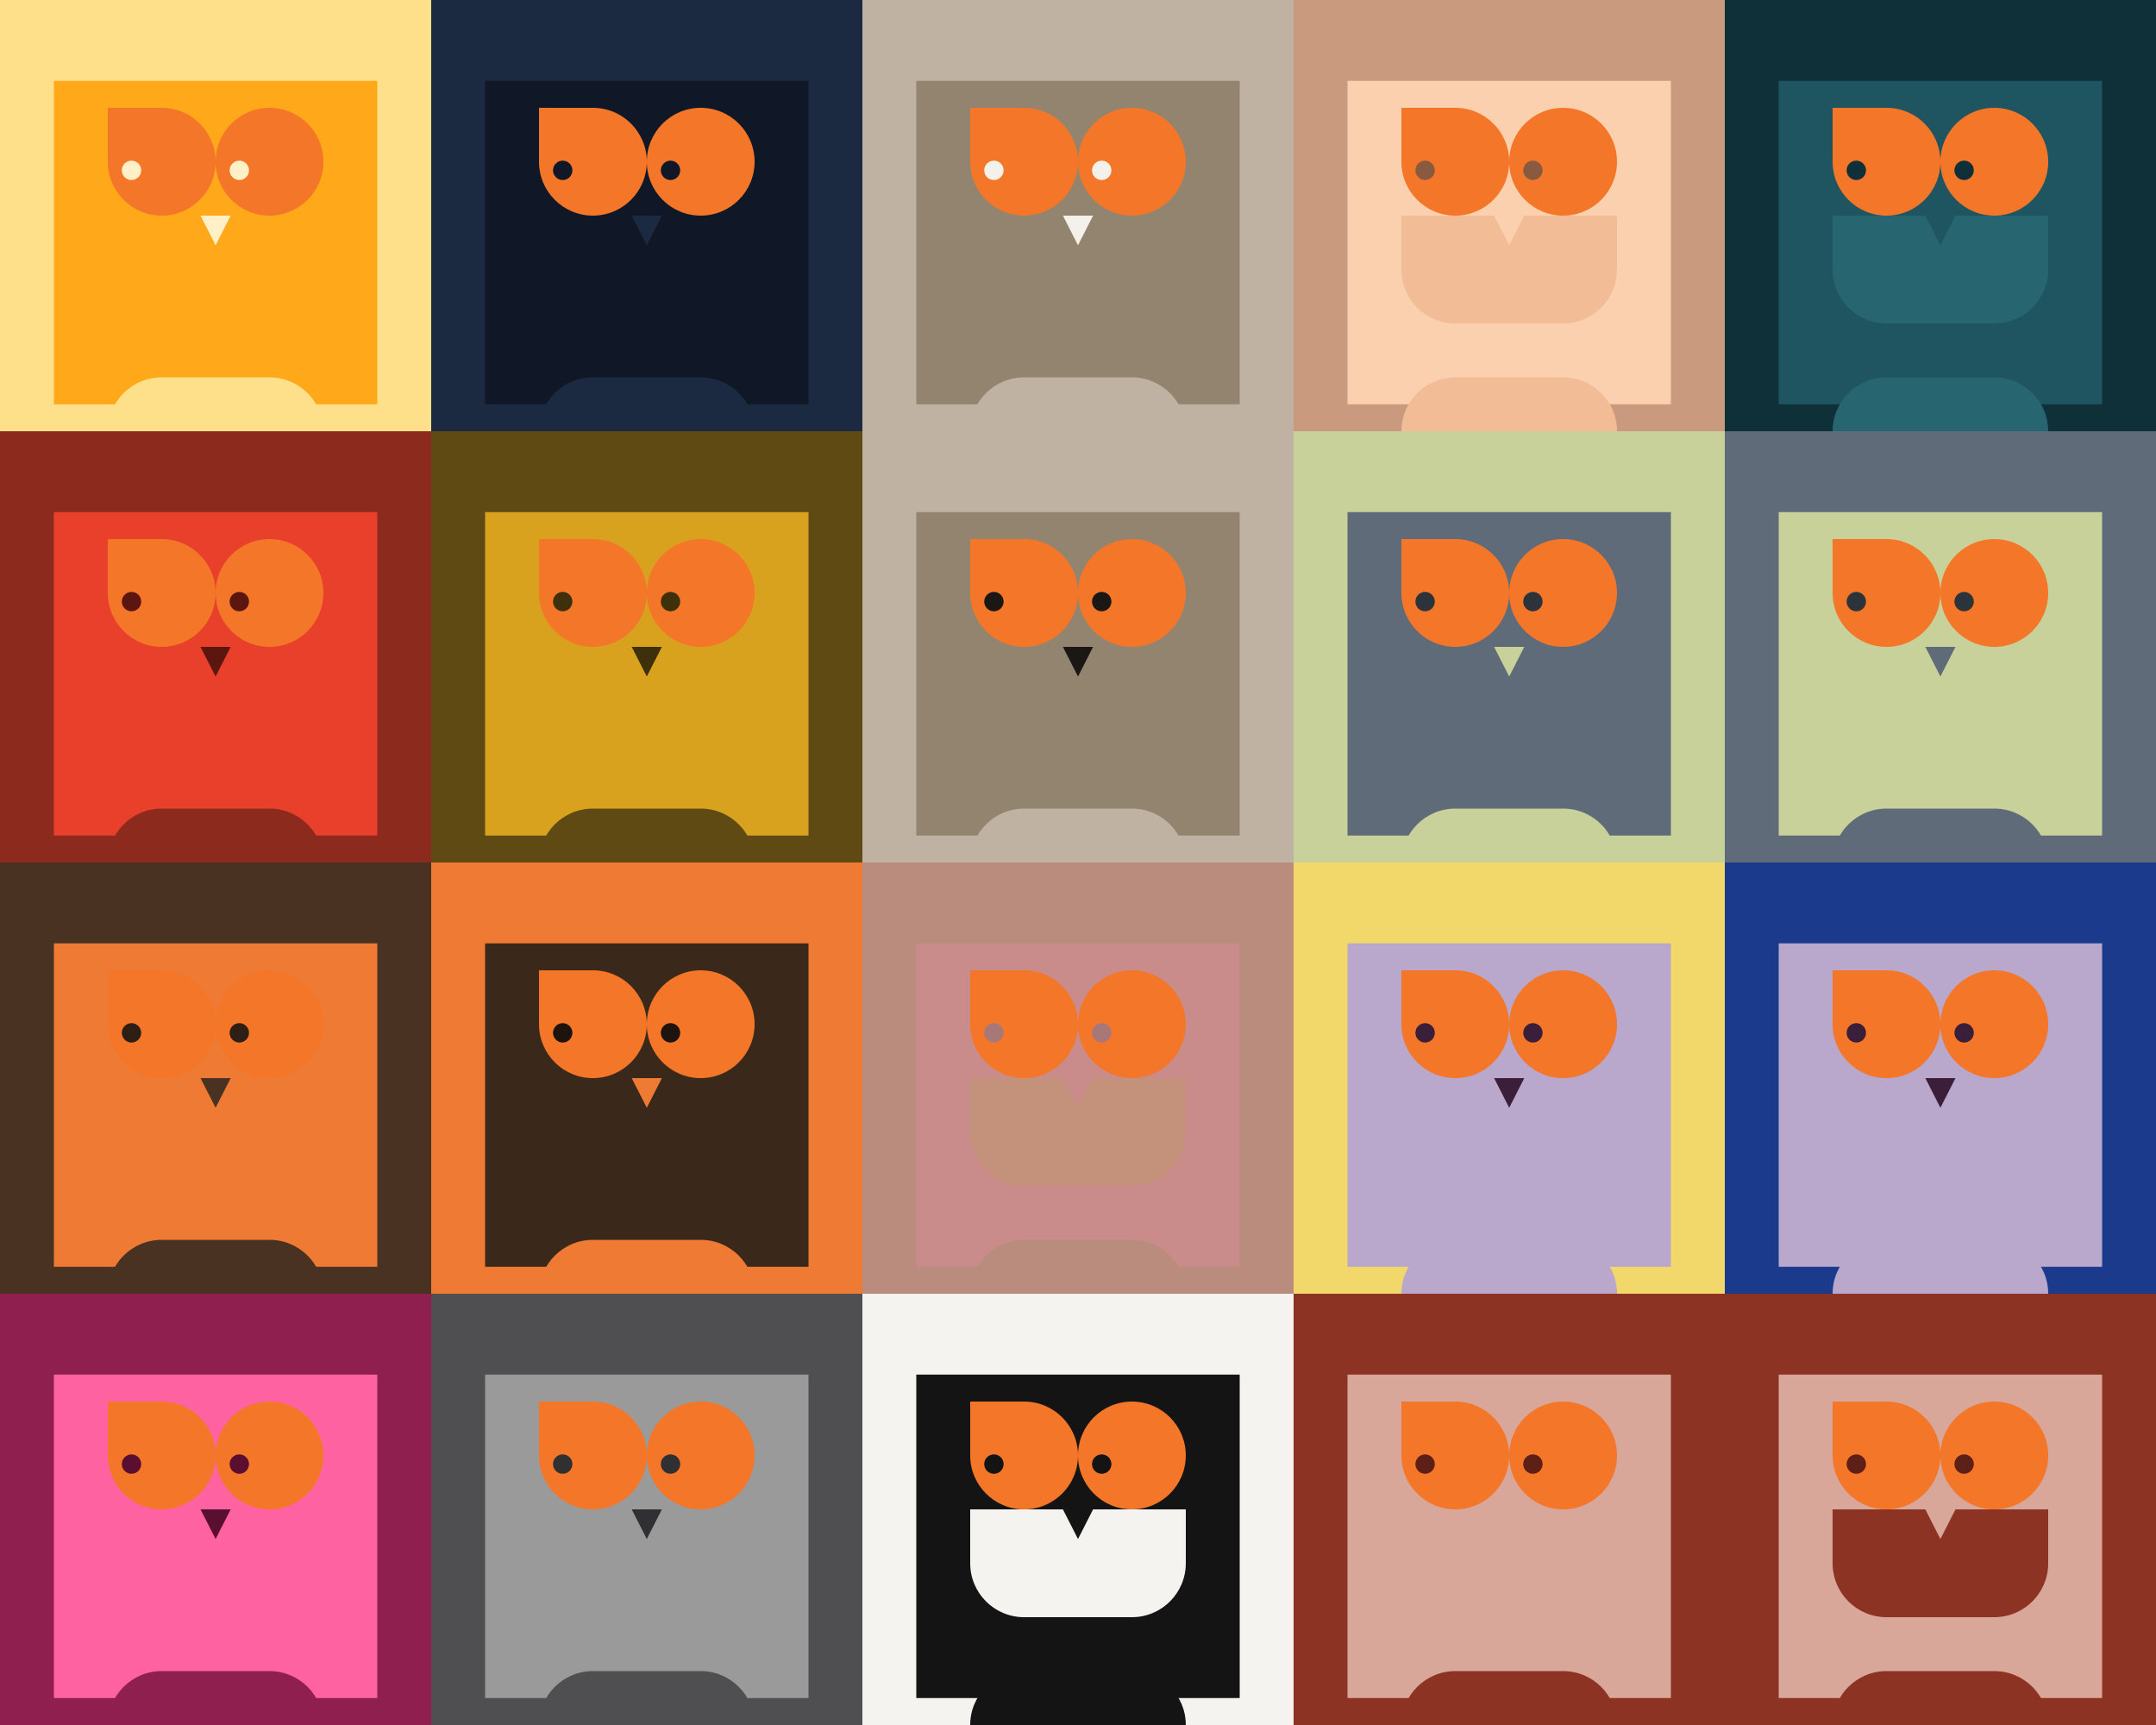
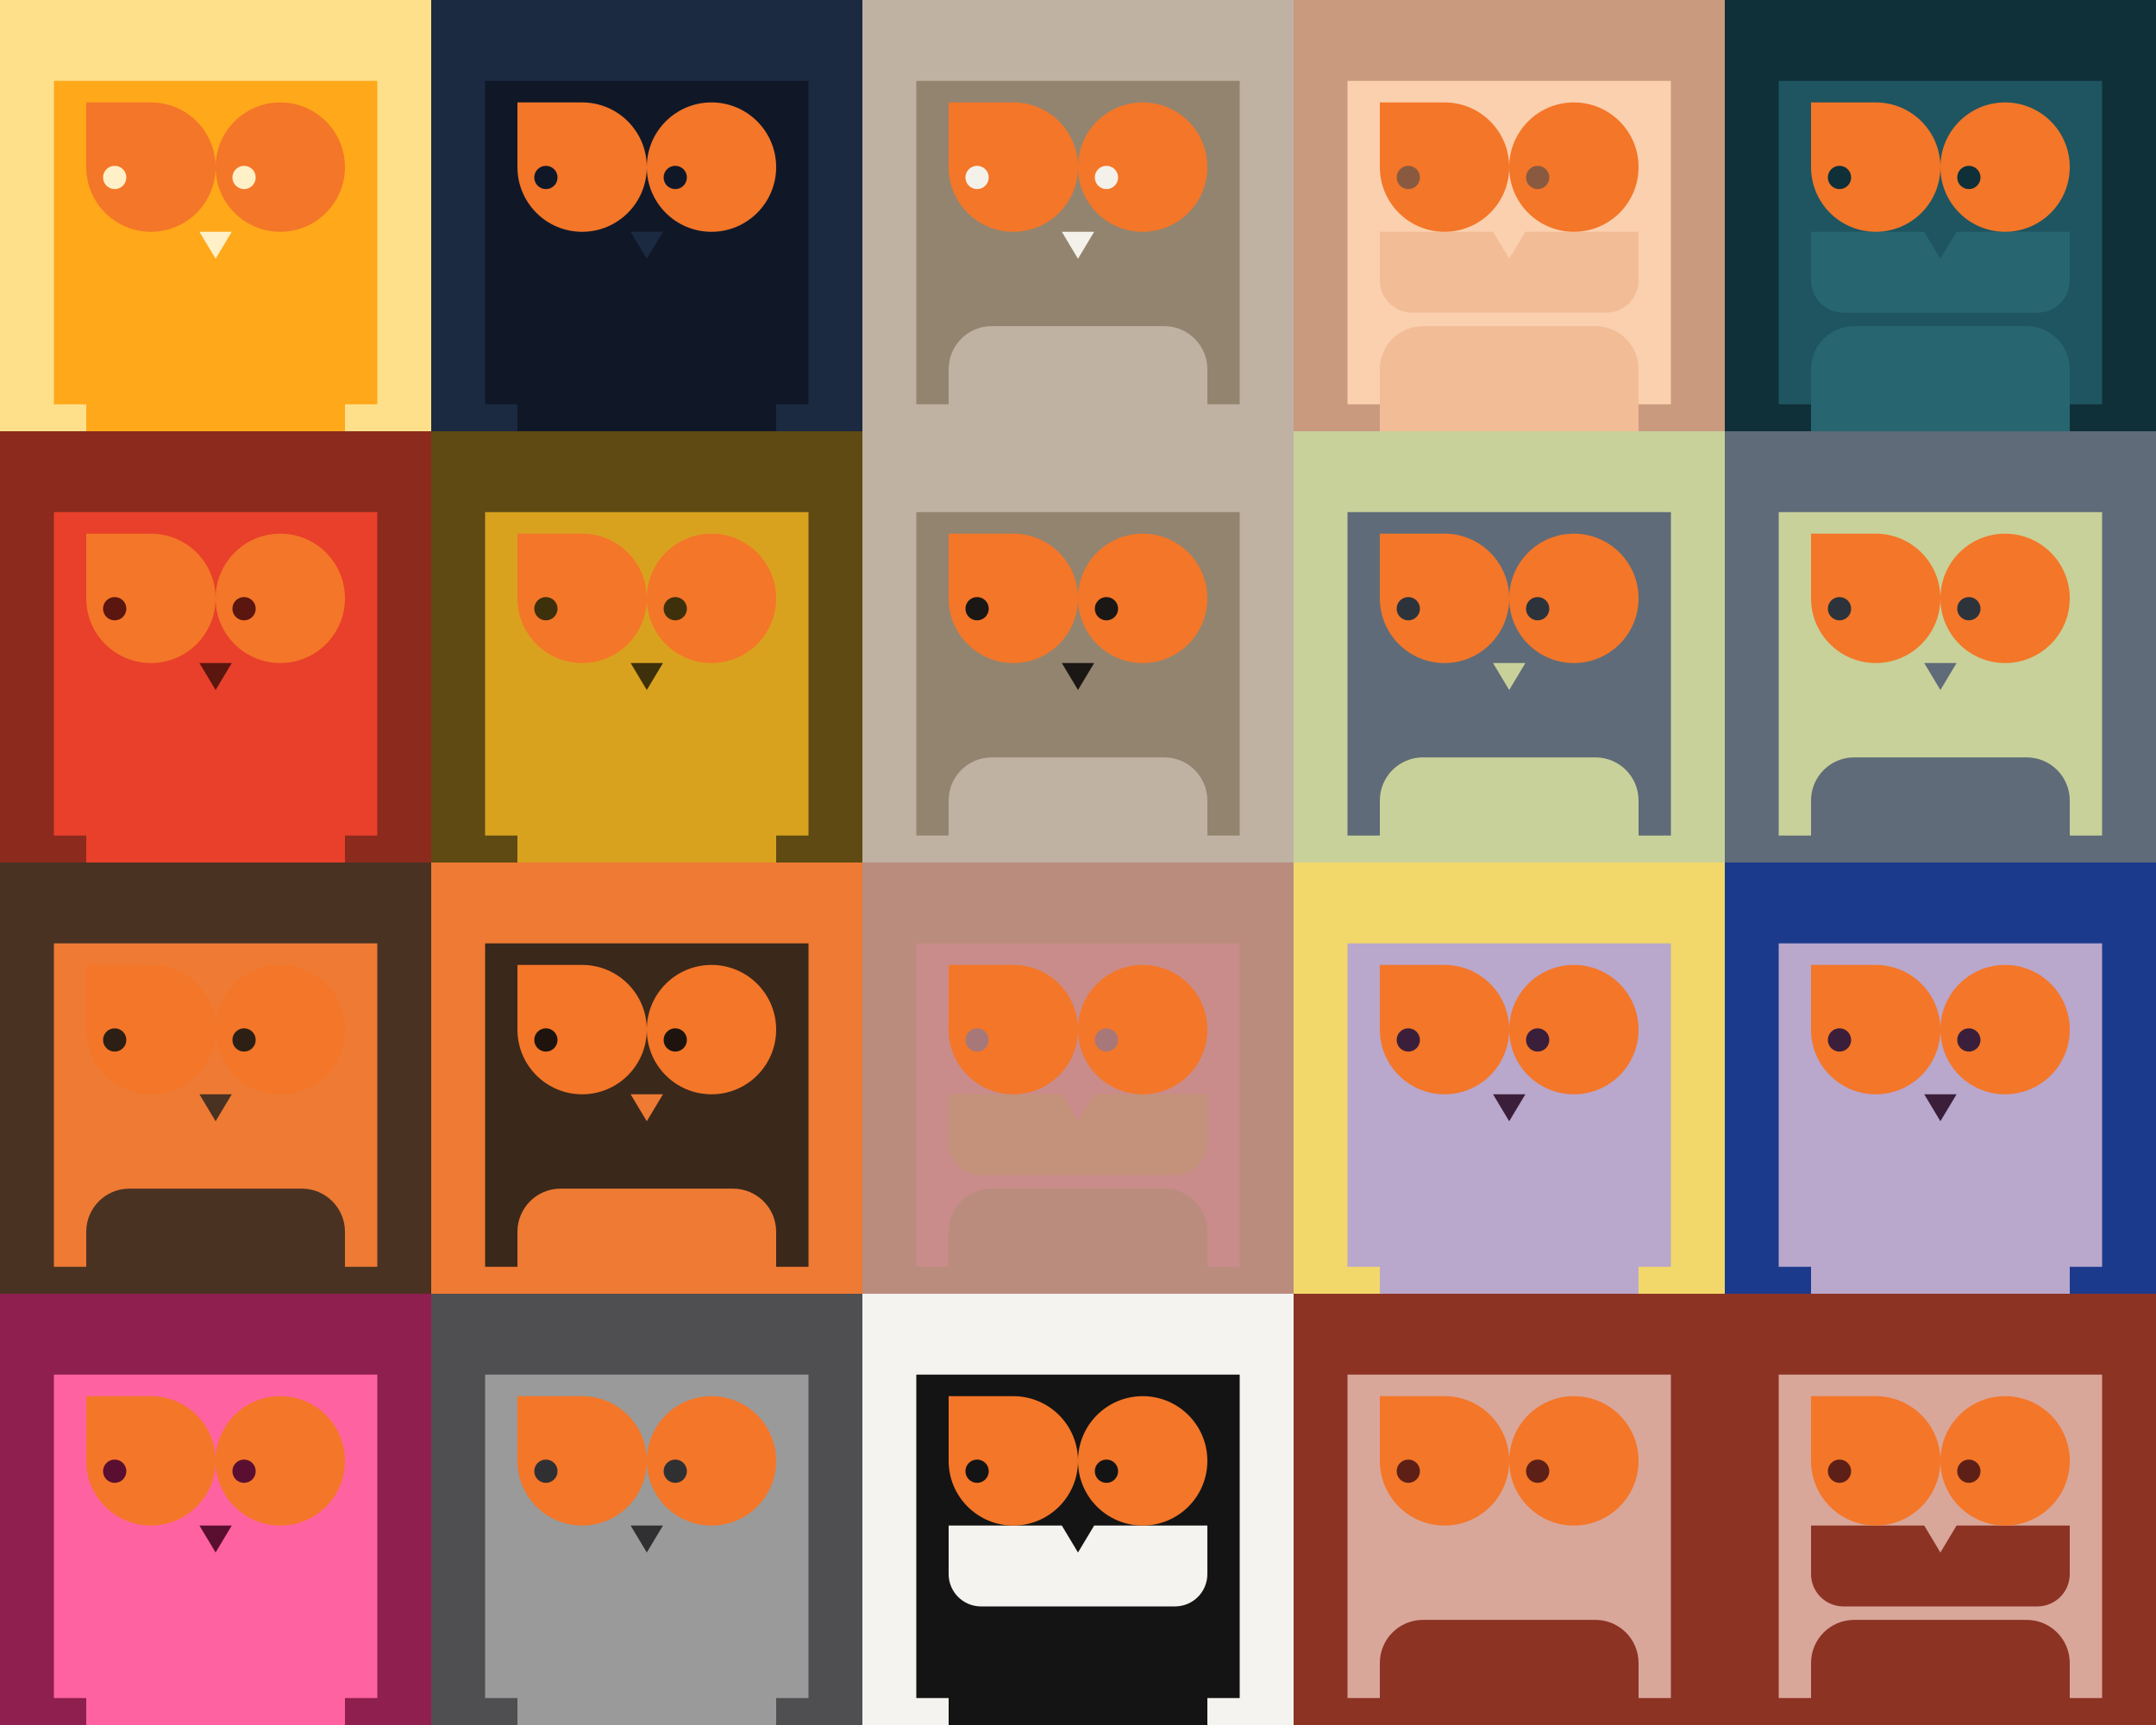
<svg xmlns="http://www.w3.org/2000/svg" width="4000" height="3200" viewBox="0 0 40 32" shape-rendering="geometricPrecision">
  <svg id="night-watch-01-amber" x="0" y="0" width="8" height="8" viewBox="0 0 8 8">
    <rect id="outer-field" fill="#FFE08A" width="8" height="8" />
    <rect id="inner-field" fill="#FFA81A" x="1" y="1.5" width="6" height="6" />
    <g id="owl">
-       <path id="bust" fill="#FFE08A" d="M2 8A1 1 0 0 1 3 7L5 7A1 1 0 0 1 6 8Z" />
-       <path id="face" fill="#FFA81A" d="M3 6A1 1 0 0 1 2 5L2 4L3.72 4L4 4.55L4.28 4L6 4L6 5A1 1 0 0 1 5 6Z" />
-       <path id="beak" fill="#FFF0C8" d="M3.72 4L4 4.55L4.28 4Z" />
-       <path id="eye-left" fill="#F47628" d="M3 2A1 1 0 1 1 2 3L2 2Z" />
-       <circle id="eye-right" fill="#F47628" cx="5" cy="3" r="1" />
-       <circle id="pupil-left" fill="#FFF0C8" cx="2.44" cy="3.16" r="0.18" />
-       <circle id="pupil-right" fill="#FFF0C8" cx="4.44" cy="3.16" r="0.18" />
+       <path id="bust" fill="#FFA81A" d="M1.6 8L1.6 6.85A0.8 0.8 0 0 1 2.4 6.05L5.6 6.05A0.8 0.8 0 0 1 6.4 6.85L6.4 8Z" />
+       <path id="face" fill="#FFA81A" d="M2.2 5.8A0.6 0.6 0 0 1 1.6 5.2L1.6 4.3L3.7 4.3L4 4.8L4.3 4.3L6.4 4.3L6.4 5.2A0.6 0.6 0 0 1 5.8 5.8Z" />
+       <path id="beak" fill="#FFF0C8" d="M3.7 4.3L4 4.8L4.3 4.3Z" />
+       <path id="eye-left" fill="#F47628" d="M2.8 1.9A1.2 1.2 0 1 1 1.6 3.1L1.6 1.9Z" />
+       <circle id="eye-right" fill="#F47628" cx="5.2" cy="3.1" r="1.2" />
+       <circle id="pupil-left" fill="#FFF0C8" cx="2.128" cy="3.292" r="0.216" />
+       <circle id="pupil-right" fill="#FFF0C8" cx="4.528" cy="3.292" r="0.216" />
    </g>
  </svg>
  <svg id="night-watch-02-midnight" x="8" y="0" width="8" height="8" viewBox="0 0 8 8">
    <rect id="outer-field" fill="#1B2A40" width="8" height="8" />
    <rect id="inner-field" fill="#101828" x="1" y="1.5" width="6" height="6" />
    <g id="owl">
-       <path id="bust" fill="#1B2A40" d="M2 8A1 1 0 0 1 3 7L5 7A1 1 0 0 1 6 8Z" />
-       <path id="face" fill="#101828" d="M3 6A1 1 0 0 1 2 5L2 4L3.72 4L4 4.55L4.28 4L6 4L6 5A1 1 0 0 1 5 6Z" />
-       <path id="beak" fill="#1B2A40" d="M3.72 4L4 4.55L4.28 4Z" />
-       <path id="eye-left" fill="#F47628" d="M3 2A1 1 0 1 1 2 3L2 2Z" />
-       <circle id="eye-right" fill="#F47628" cx="5" cy="3" r="1" />
-       <circle id="pupil-left" fill="#101828" cx="2.44" cy="3.16" r="0.18" />
-       <circle id="pupil-right" fill="#101828" cx="4.44" cy="3.16" r="0.18" />
+       <path id="bust" fill="#101828" d="M1.6 8L1.6 6.85A0.8 0.8 0 0 1 2.4 6.05L5.6 6.05A0.8 0.8 0 0 1 6.4 6.85L6.4 8Z" />
+       <path id="face" fill="#101828" d="M2.2 5.8A0.6 0.6 0 0 1 1.6 5.2L1.6 4.3L3.7 4.3L4 4.8L4.3 4.3L6.4 4.3L6.4 5.2A0.6 0.6 0 0 1 5.8 5.8Z" />
+       <path id="beak" fill="#1B2A40" d="M3.7 4.3L4 4.8L4.3 4.3Z" />
+       <path id="eye-left" fill="#F47628" d="M2.8 1.9A1.2 1.2 0 1 1 1.6 3.1L1.6 1.9Z" />
+       <circle id="eye-right" fill="#F47628" cx="5.2" cy="3.1" r="1.2" />
+       <circle id="pupil-left" fill="#101828" cx="2.128" cy="3.292" r="0.216" />
+       <circle id="pupil-right" fill="#101828" cx="4.528" cy="3.292" r="0.216" />
    </g>
  </svg>
  <svg id="night-watch-03-bone" x="16" y="0" width="8" height="8" viewBox="0 0 8 8">
    <rect id="outer-field" fill="#BFB2A2" width="8" height="8" />
    <rect id="inner-field" fill="#93846F" x="1" y="1.5" width="6" height="6" />
    <g id="owl">
-       <path id="bust" fill="#BFB2A2" d="M2 8A1 1 0 0 1 3 7L5 7A1 1 0 0 1 6 8Z" />
-       <path id="face" fill="#93846F" d="M3 6A1 1 0 0 1 2 5L2 4L3.72 4L4 4.55L4.28 4L6 4L6 5A1 1 0 0 1 5 6Z" />
-       <path id="beak" fill="#F4F1EA" d="M3.72 4L4 4.55L4.28 4Z" />
-       <path id="eye-left" fill="#F47628" d="M3 2A1 1 0 1 1 2 3L2 2Z" />
-       <circle id="eye-right" fill="#F47628" cx="5" cy="3" r="1" />
-       <circle id="pupil-left" fill="#F4F1EA" cx="2.44" cy="3.16" r="0.18" />
-       <circle id="pupil-right" fill="#F4F1EA" cx="4.44" cy="3.16" r="0.18" />
+       <path id="bust" fill="#BFB2A2" d="M1.6 8L1.6 6.85A0.8 0.8 0 0 1 2.4 6.05L5.6 6.05A0.8 0.8 0 0 1 6.4 6.85L6.4 8Z" />
+       <path id="face" fill="#93846F" d="M2.2 5.8A0.6 0.6 0 0 1 1.6 5.2L1.6 4.3L3.7 4.3L4 4.8L4.3 4.3L6.4 4.3L6.4 5.2A0.6 0.6 0 0 1 5.8 5.8Z" />
+       <path id="beak" fill="#F4F1EA" d="M3.7 4.3L4 4.8L4.3 4.3Z" />
+       <path id="eye-left" fill="#F47628" d="M2.8 1.9A1.2 1.2 0 1 1 1.6 3.1L1.6 1.9Z" />
+       <circle id="eye-right" fill="#F47628" cx="5.2" cy="3.1" r="1.2" />
+       <circle id="pupil-left" fill="#F4F1EA" cx="2.128" cy="3.292" r="0.216" />
+       <circle id="pupil-right" fill="#F4F1EA" cx="4.528" cy="3.292" r="0.216" />
    </g>
  </svg>
  <svg id="night-watch-04-apricot" x="24" y="0" width="8" height="8" viewBox="0 0 8 8">
    <rect id="outer-field" fill="#C99A7E" width="8" height="8" />
    <rect id="inner-field" fill="#FAD0AE" x="1" y="1.5" width="6" height="6" />
    <g id="owl">
-       <path id="bust" fill="#F2BC97" d="M2 8A1 1 0 0 1 3 7L5 7A1 1 0 0 1 6 8Z" />
-       <path id="face" fill="#F2BC97" d="M3 6A1 1 0 0 1 2 5L2 4L3.72 4L4 4.55L4.28 4L6 4L6 5A1 1 0 0 1 5 6Z" />
-       <path id="eye-left" fill="#F47628" d="M3 2A1 1 0 1 1 2 3L2 2Z" />
-       <circle id="eye-right" fill="#F47628" cx="5" cy="3" r="1" />
-       <circle id="pupil-left" fill="#8A5A40" cx="2.44" cy="3.16" r="0.18" />
-       <circle id="pupil-right" fill="#8A5A40" cx="4.44" cy="3.16" r="0.18" />
+       <path id="bust" fill="#F2BC97" d="M1.6 8L1.6 6.85A0.8 0.8 0 0 1 2.4 6.05L5.6 6.05A0.8 0.8 0 0 1 6.4 6.85L6.4 8Z" />
+       <path id="face" fill="#F2BC97" d="M2.2 5.8A0.6 0.6 0 0 1 1.6 5.2L1.6 4.3L3.7 4.3L4 4.8L4.3 4.3L6.4 4.3L6.4 5.2A0.6 0.6 0 0 1 5.8 5.8Z" />
+       <path id="eye-left" fill="#F47628" d="M2.8 1.9A1.2 1.2 0 1 1 1.6 3.1L1.6 1.9Z" />
+       <circle id="eye-right" fill="#F47628" cx="5.2" cy="3.1" r="1.2" />
+       <circle id="pupil-left" fill="#8A5A40" cx="2.128" cy="3.292" r="0.216" />
+       <circle id="pupil-right" fill="#8A5A40" cx="4.528" cy="3.292" r="0.216" />
    </g>
  </svg>
  <svg id="night-watch-05-petrol" x="32" y="0" width="8" height="8" viewBox="0 0 8 8">
    <rect id="outer-field" fill="#0F3038" width="8" height="8" />
    <rect id="inner-field" fill="#1E5560" x="1" y="1.5" width="6" height="6" />
    <g id="owl">
-       <path id="bust" fill="#276570" d="M2 8A1 1 0 0 1 3 7L5 7A1 1 0 0 1 6 8Z" />
-       <path id="face" fill="#276570" d="M3 6A1 1 0 0 1 2 5L2 4L3.72 4L4 4.55L4.28 4L6 4L6 5A1 1 0 0 1 5 6Z" />
-       <path id="eye-left" fill="#F47628" d="M3 2A1 1 0 1 1 2 3L2 2Z" />
-       <circle id="eye-right" fill="#F47628" cx="5" cy="3" r="1" />
-       <circle id="pupil-left" fill="#0F3038" cx="2.44" cy="3.16" r="0.18" />
-       <circle id="pupil-right" fill="#0F3038" cx="4.44" cy="3.16" r="0.18" />
+       <path id="bust" fill="#276570" d="M1.6 8L1.6 6.85A0.8 0.8 0 0 1 2.4 6.05L5.6 6.05A0.8 0.8 0 0 1 6.4 6.85L6.4 8Z" />
+       <path id="face" fill="#276570" d="M2.2 5.8A0.6 0.6 0 0 1 1.6 5.2L1.6 4.3L3.7 4.3L4 4.8L4.3 4.3L6.4 4.3L6.4 5.2A0.6 0.6 0 0 1 5.8 5.8Z" />
+       <path id="eye-left" fill="#F47628" d="M2.8 1.9A1.2 1.2 0 1 1 1.6 3.1L1.6 1.9Z" />
+       <circle id="eye-right" fill="#F47628" cx="5.2" cy="3.1" r="1.2" />
+       <circle id="pupil-left" fill="#0F3038" cx="2.128" cy="3.292" r="0.216" />
+       <circle id="pupil-right" fill="#0F3038" cx="4.528" cy="3.292" r="0.216" />
    </g>
  </svg>
  <svg id="night-watch-06-vermilion" x="0" y="8" width="8" height="8" viewBox="0 0 8 8">
    <rect id="outer-field" fill="#8C2A1E" width="8" height="8" />
    <rect id="inner-field" fill="#E8402A" x="1" y="1.5" width="6" height="6" />
    <g id="owl">
-       <path id="bust" fill="#8C2A1E" d="M2 8A1 1 0 0 1 3 7L5 7A1 1 0 0 1 6 8Z" />
-       <path id="face" fill="#E8402A" d="M3 6A1 1 0 0 1 2 5L2 4L3.72 4L4 4.55L4.28 4L6 4L6 5A1 1 0 0 1 5 6Z" />
-       <path id="beak" fill="#5A160F" d="M3.72 4L4 4.55L4.28 4Z" />
-       <path id="eye-left" fill="#F47628" d="M3 2A1 1 0 1 1 2 3L2 2Z" />
-       <circle id="eye-right" fill="#F47628" cx="5" cy="3" r="1" />
-       <circle id="pupil-left" fill="#5A160F" cx="2.44" cy="3.16" r="0.18" />
-       <circle id="pupil-right" fill="#5A160F" cx="4.44" cy="3.16" r="0.18" />
+       <path id="bust" fill="#E8402A" d="M1.6 8L1.6 6.85A0.8 0.8 0 0 1 2.4 6.05L5.6 6.05A0.8 0.8 0 0 1 6.4 6.85L6.4 8Z" />
+       <path id="face" fill="#E8402A" d="M2.2 5.8A0.6 0.6 0 0 1 1.6 5.2L1.6 4.3L3.7 4.3L4 4.8L4.3 4.3L6.4 4.3L6.4 5.2A0.6 0.6 0 0 1 5.8 5.8Z" />
+       <path id="beak" fill="#5A160F" d="M3.7 4.3L4 4.8L4.3 4.3Z" />
+       <path id="eye-left" fill="#F47628" d="M2.8 1.9A1.2 1.2 0 1 1 1.6 3.1L1.6 1.9Z" />
+       <circle id="eye-right" fill="#F47628" cx="5.2" cy="3.1" r="1.2" />
+       <circle id="pupil-left" fill="#5A160F" cx="2.128" cy="3.292" r="0.216" />
+       <circle id="pupil-right" fill="#5A160F" cx="4.528" cy="3.292" r="0.216" />
    </g>
  </svg>
  <svg id="night-watch-07-ochre" x="8" y="8" width="8" height="8" viewBox="0 0 8 8">
    <rect id="outer-field" fill="#5E4A12" width="8" height="8" />
    <rect id="inner-field" fill="#D9A21E" x="1" y="1.5" width="6" height="6" />
    <g id="owl">
-       <path id="bust" fill="#5E4A12" d="M2 8A1 1 0 0 1 3 7L5 7A1 1 0 0 1 6 8Z" />
-       <path id="face" fill="#D9A21E" d="M3 6A1 1 0 0 1 2 5L2 4L3.72 4L4 4.55L4.28 4L6 4L6 5A1 1 0 0 1 5 6Z" />
-       <path id="beak" fill="#3E300A" d="M3.72 4L4 4.55L4.28 4Z" />
-       <path id="eye-left" fill="#F47628" d="M3 2A1 1 0 1 1 2 3L2 2Z" />
-       <circle id="eye-right" fill="#F47628" cx="5" cy="3" r="1" />
-       <circle id="pupil-left" fill="#3E300A" cx="2.44" cy="3.16" r="0.18" />
-       <circle id="pupil-right" fill="#3E300A" cx="4.44" cy="3.16" r="0.18" />
+       <path id="bust" fill="#D9A21E" d="M1.6 8L1.6 6.85A0.8 0.8 0 0 1 2.4 6.05L5.6 6.05A0.8 0.8 0 0 1 6.4 6.85L6.4 8Z" />
+       <path id="face" fill="#D9A21E" d="M2.2 5.8A0.6 0.6 0 0 1 1.6 5.2L1.6 4.3L3.7 4.3L4 4.8L4.3 4.3L6.4 4.3L6.4 5.2A0.6 0.6 0 0 1 5.8 5.8Z" />
+       <path id="beak" fill="#3E300A" d="M3.7 4.3L4 4.8L4.3 4.3Z" />
+       <path id="eye-left" fill="#F47628" d="M2.8 1.9A1.2 1.2 0 1 1 1.6 3.1L1.6 1.9Z" />
+       <circle id="eye-right" fill="#F47628" cx="5.2" cy="3.1" r="1.2" />
+       <circle id="pupil-left" fill="#3E300A" cx="2.128" cy="3.292" r="0.216" />
+       <circle id="pupil-right" fill="#3E300A" cx="4.528" cy="3.292" r="0.216" />
    </g>
  </svg>
  <svg id="night-watch-08-soot" x="16" y="8" width="8" height="8" viewBox="0 0 8 8">
    <rect id="outer-field" fill="#BFB2A2" width="8" height="8" />
    <rect id="inner-field" fill="#93846F" x="1" y="1.5" width="6" height="6" />
    <g id="owl">
-       <path id="bust" fill="#BFB2A2" d="M2 8A1 1 0 0 1 3 7L5 7A1 1 0 0 1 6 8Z" />
-       <path id="face" fill="#93846F" d="M3 6A1 1 0 0 1 2 5L2 4L3.72 4L4 4.55L4.28 4L6 4L6 5A1 1 0 0 1 5 6Z" />
-       <path id="beak" fill="#1A1714" d="M3.72 4L4 4.55L4.28 4Z" />
-       <path id="eye-left" fill="#F47628" d="M3 2A1 1 0 1 1 2 3L2 2Z" />
-       <circle id="eye-right" fill="#F47628" cx="5" cy="3" r="1" />
-       <circle id="pupil-left" fill="#1A1714" cx="2.44" cy="3.16" r="0.18" />
-       <circle id="pupil-right" fill="#1A1714" cx="4.44" cy="3.16" r="0.18" />
+       <path id="bust" fill="#BFB2A2" d="M1.6 8L1.6 6.85A0.8 0.8 0 0 1 2.4 6.05L5.6 6.05A0.8 0.8 0 0 1 6.4 6.85L6.4 8Z" />
+       <path id="face" fill="#93846F" d="M2.2 5.8A0.6 0.6 0 0 1 1.6 5.2L1.6 4.3L3.7 4.3L4 4.8L4.3 4.3L6.4 4.3L6.4 5.2A0.6 0.6 0 0 1 5.8 5.8Z" />
+       <path id="beak" fill="#1A1714" d="M3.7 4.3L4 4.8L4.3 4.3Z" />
+       <path id="eye-left" fill="#F47628" d="M2.8 1.9A1.2 1.2 0 1 1 1.6 3.1L1.6 1.9Z" />
+       <circle id="eye-right" fill="#F47628" cx="5.2" cy="3.1" r="1.2" />
+       <circle id="pupil-left" fill="#1A1714" cx="2.128" cy="3.292" r="0.216" />
+       <circle id="pupil-right" fill="#1A1714" cx="4.528" cy="3.292" r="0.216" />
    </g>
  </svg>
  <svg id="night-watch-09-slate" x="24" y="8" width="8" height="8" viewBox="0 0 8 8">
    <rect id="outer-field" fill="#C8D19A" width="8" height="8" />
    <rect id="inner-field" fill="#5F6B78" x="1" y="1.5" width="6" height="6" />
    <g id="owl">
-       <path id="bust" fill="#C8D19A" d="M2 8A1 1 0 0 1 3 7L5 7A1 1 0 0 1 6 8Z" />
-       <path id="face" fill="#5F6B78" d="M3 6A1 1 0 0 1 2 5L2 4L3.72 4L4 4.55L4.28 4L6 4L6 5A1 1 0 0 1 5 6Z" />
-       <path id="beak" fill="#C8D19A" d="M3.72 4L4 4.55L4.28 4Z" />
-       <path id="eye-left" fill="#F47628" d="M3 2A1 1 0 1 1 2 3L2 2Z" />
-       <circle id="eye-right" fill="#F47628" cx="5" cy="3" r="1" />
-       <circle id="pupil-left" fill="#2C333B" cx="2.44" cy="3.16" r="0.18" />
-       <circle id="pupil-right" fill="#2C333B" cx="4.44" cy="3.16" r="0.18" />
+       <path id="bust" fill="#C8D19A" d="M1.6 8L1.6 6.85A0.8 0.8 0 0 1 2.4 6.05L5.6 6.05A0.8 0.8 0 0 1 6.4 6.85L6.4 8Z" />
+       <path id="face" fill="#5F6B78" d="M2.2 5.8A0.6 0.6 0 0 1 1.6 5.2L1.6 4.3L3.7 4.3L4 4.8L4.3 4.3L6.4 4.3L6.4 5.2A0.6 0.6 0 0 1 5.8 5.8Z" />
+       <path id="beak" fill="#C8D19A" d="M3.7 4.3L4 4.8L4.3 4.3Z" />
+       <path id="eye-left" fill="#F47628" d="M2.8 1.9A1.2 1.2 0 1 1 1.6 3.1L1.6 1.9Z" />
+       <circle id="eye-right" fill="#F47628" cx="5.2" cy="3.1" r="1.2" />
+       <circle id="pupil-left" fill="#2C333B" cx="2.128" cy="3.292" r="0.216" />
+       <circle id="pupil-right" fill="#2C333B" cx="4.528" cy="3.292" r="0.216" />
    </g>
  </svg>
  <svg id="night-watch-10-celery" x="32" y="8" width="8" height="8" viewBox="0 0 8 8">
    <rect id="outer-field" fill="#5F6B78" width="8" height="8" />
    <rect id="inner-field" fill="#C8D19A" x="1" y="1.5" width="6" height="6" />
    <g id="owl">
-       <path id="bust" fill="#5F6B78" d="M2 8A1 1 0 0 1 3 7L5 7A1 1 0 0 1 6 8Z" />
-       <path id="face" fill="#C8D19A" d="M3 6A1 1 0 0 1 2 5L2 4L3.72 4L4 4.55L4.28 4L6 4L6 5A1 1 0 0 1 5 6Z" />
-       <path id="beak" fill="#5F6B78" d="M3.72 4L4 4.55L4.28 4Z" />
-       <path id="eye-left" fill="#F47628" d="M3 2A1 1 0 1 1 2 3L2 2Z" />
-       <circle id="eye-right" fill="#F47628" cx="5" cy="3" r="1" />
-       <circle id="pupil-left" fill="#2C333B" cx="2.44" cy="3.16" r="0.18" />
-       <circle id="pupil-right" fill="#2C333B" cx="4.44" cy="3.16" r="0.18" />
+       <path id="bust" fill="#5F6B78" d="M1.6 8L1.6 6.85A0.8 0.8 0 0 1 2.4 6.05L5.6 6.05A0.8 0.8 0 0 1 6.4 6.85L6.4 8Z" />
+       <path id="face" fill="#C8D19A" d="M2.2 5.8A0.6 0.6 0 0 1 1.6 5.2L1.6 4.3L3.7 4.3L4 4.8L4.3 4.3L6.4 4.3L6.4 5.2A0.6 0.6 0 0 1 5.8 5.8Z" />
+       <path id="beak" fill="#5F6B78" d="M3.7 4.3L4 4.8L4.3 4.3Z" />
+       <path id="eye-left" fill="#F47628" d="M2.8 1.9A1.2 1.2 0 1 1 1.6 3.1L1.6 1.9Z" />
+       <circle id="eye-right" fill="#F47628" cx="5.2" cy="3.1" r="1.2" />
+       <circle id="pupil-left" fill="#2C333B" cx="2.128" cy="3.292" r="0.216" />
+       <circle id="pupil-right" fill="#2C333B" cx="4.528" cy="3.292" r="0.216" />
    </g>
  </svg>
  <svg id="night-watch-11-persimmon" x="0" y="16" width="8" height="8" viewBox="0 0 8 8">
    <rect id="outer-field" fill="#4A3222" width="8" height="8" />
    <rect id="inner-field" fill="#EE7A33" x="1" y="1.5" width="6" height="6" />
    <g id="owl">
-       <path id="bust" fill="#4A3222" d="M2 8A1 1 0 0 1 3 7L5 7A1 1 0 0 1 6 8Z" />
-       <path id="face" fill="#EE7A33" d="M3 6A1 1 0 0 1 2 5L2 4L3.72 4L4 4.55L4.28 4L6 4L6 5A1 1 0 0 1 5 6Z" />
-       <path id="beak" fill="#4A3222" d="M3.72 4L4 4.55L4.28 4Z" />
-       <path id="eye-left" fill="#F47628" d="M3 2A1 1 0 1 1 2 3L2 2Z" />
-       <circle id="eye-right" fill="#F47628" cx="5" cy="3" r="1" />
-       <circle id="pupil-left" fill="#2E1F14" cx="2.44" cy="3.16" r="0.18" />
-       <circle id="pupil-right" fill="#2E1F14" cx="4.44" cy="3.16" r="0.18" />
+       <path id="bust" fill="#4A3222" d="M1.6 8L1.6 6.85A0.8 0.8 0 0 1 2.4 6.05L5.6 6.05A0.8 0.8 0 0 1 6.4 6.85L6.4 8Z" />
+       <path id="face" fill="#EE7A33" d="M2.2 5.8A0.6 0.6 0 0 1 1.6 5.2L1.6 4.3L3.7 4.3L4 4.8L4.3 4.3L6.4 4.3L6.4 5.2A0.6 0.6 0 0 1 5.8 5.8Z" />
+       <path id="beak" fill="#4A3222" d="M3.7 4.3L4 4.8L4.3 4.3Z" />
+       <path id="eye-left" fill="#F47628" d="M2.8 1.9A1.2 1.2 0 1 1 1.6 3.1L1.6 1.9Z" />
+       <circle id="eye-right" fill="#F47628" cx="5.2" cy="3.1" r="1.2" />
+       <circle id="pupil-left" fill="#2E1F14" cx="2.128" cy="3.292" r="0.216" />
+       <circle id="pupil-right" fill="#2E1F14" cx="4.528" cy="3.292" r="0.216" />
    </g>
  </svg>
  <svg id="night-watch-12-tobacco" x="8" y="16" width="8" height="8" viewBox="0 0 8 8">
    <rect id="outer-field" fill="#EE7A33" width="8" height="8" />
    <rect id="inner-field" fill="#3A281B" x="1" y="1.5" width="6" height="6" />
    <g id="owl">
-       <path id="bust" fill="#EE7A33" d="M2 8A1 1 0 0 1 3 7L5 7A1 1 0 0 1 6 8Z" />
-       <path id="face" fill="#3A281B" d="M3 6A1 1 0 0 1 2 5L2 4L3.72 4L4 4.55L4.28 4L6 4L6 5A1 1 0 0 1 5 6Z" />
-       <path id="beak" fill="#EE7A33" d="M3.72 4L4 4.55L4.28 4Z" />
-       <path id="eye-left" fill="#F47628" d="M3 2A1 1 0 1 1 2 3L2 2Z" />
-       <circle id="eye-right" fill="#F47628" cx="5" cy="3" r="1" />
-       <circle id="pupil-left" fill="#1E140D" cx="2.44" cy="3.16" r="0.18" />
-       <circle id="pupil-right" fill="#1E140D" cx="4.44" cy="3.16" r="0.18" />
+       <path id="bust" fill="#EE7A33" d="M1.6 8L1.6 6.85A0.8 0.8 0 0 1 2.4 6.05L5.6 6.05A0.8 0.8 0 0 1 6.4 6.85L6.4 8Z" />
+       <path id="face" fill="#3A281B" d="M2.2 5.8A0.6 0.6 0 0 1 1.6 5.2L1.6 4.3L3.7 4.3L4 4.8L4.3 4.3L6.4 4.3L6.4 5.2A0.6 0.6 0 0 1 5.8 5.8Z" />
+       <path id="beak" fill="#EE7A33" d="M3.7 4.3L4 4.8L4.3 4.3Z" />
+       <path id="eye-left" fill="#F47628" d="M2.8 1.9A1.2 1.2 0 1 1 1.6 3.1L1.6 1.9Z" />
+       <circle id="eye-right" fill="#F47628" cx="5.2" cy="3.1" r="1.2" />
+       <circle id="pupil-left" fill="#1E140D" cx="2.128" cy="3.292" r="0.216" />
+       <circle id="pupil-right" fill="#1E140D" cx="4.528" cy="3.292" r="0.216" />
    </g>
  </svg>
  <svg id="night-watch-13-dusk" x="16" y="16" width="8" height="8" viewBox="0 0 8 8">
    <rect id="outer-field" fill="#B98C7E" width="8" height="8" />
    <rect id="inner-field" fill="#C98C8A" x="1" y="1.5" width="6" height="6" />
    <g id="owl">
-       <path id="bust" fill="#B98C7E" d="M2 8A1 1 0 0 1 3 7L5 7A1 1 0 0 1 6 8Z" />
-       <path id="face" fill="#C4917A" d="M3 6A1 1 0 0 1 2 5L2 4L3.72 4L4 4.55L4.28 4L6 4L6 5A1 1 0 0 1 5 6Z" />
-       <path id="eye-left" fill="#F47628" d="M3 2A1 1 0 1 1 2 3L2 2Z" />
-       <circle id="eye-right" fill="#F47628" cx="5" cy="3" r="1" />
-       <circle id="pupil-left" fill="#A87878" cx="2.44" cy="3.16" r="0.18" />
-       <circle id="pupil-right" fill="#A87878" cx="4.44" cy="3.16" r="0.18" />
+       <path id="bust" fill="#B98C7E" d="M1.6 8L1.6 6.85A0.8 0.8 0 0 1 2.4 6.05L5.6 6.05A0.8 0.8 0 0 1 6.4 6.85L6.4 8Z" />
+       <path id="face" fill="#C4917A" d="M2.2 5.8A0.6 0.6 0 0 1 1.6 5.2L1.6 4.3L3.7 4.3L4 4.8L4.3 4.3L6.4 4.3L6.4 5.2A0.6 0.6 0 0 1 5.8 5.8Z" />
+       <path id="eye-left" fill="#F47628" d="M2.8 1.9A1.2 1.2 0 1 1 1.6 3.1L1.6 1.9Z" />
+       <circle id="eye-right" fill="#F47628" cx="5.2" cy="3.1" r="1.2" />
+       <circle id="pupil-left" fill="#A87878" cx="2.128" cy="3.292" r="0.216" />
+       <circle id="pupil-right" fill="#A87878" cx="4.528" cy="3.292" r="0.216" />
    </g>
  </svg>
  <svg id="night-watch-14-butter" x="24" y="16" width="8" height="8" viewBox="0 0 8 8">
    <rect id="outer-field" fill="#F2D86A" width="8" height="8" />
    <rect id="inner-field" fill="#B9A7CC" x="1" y="1.5" width="6" height="6" />
    <g id="owl">
-       <path id="bust" fill="#B9A7CC" d="M2 8A1 1 0 0 1 3 7L5 7A1 1 0 0 1 6 8Z" />
-       <path id="face" fill="#B9A7CC" d="M3 6A1 1 0 0 1 2 5L2 4L3.72 4L4 4.55L4.28 4L6 4L6 5A1 1 0 0 1 5 6Z" />
-       <path id="beak" fill="#3B1F3A" d="M3.72 4L4 4.55L4.28 4Z" />
-       <path id="eye-left" fill="#F47628" d="M3 2A1 1 0 1 1 2 3L2 2Z" />
-       <circle id="eye-right" fill="#F47628" cx="5" cy="3" r="1" />
-       <circle id="pupil-left" fill="#3B1F3A" cx="2.44" cy="3.16" r="0.18" />
-       <circle id="pupil-right" fill="#3B1F3A" cx="4.44" cy="3.16" r="0.18" />
+       <path id="bust" fill="#B9A7CC" d="M1.6 8L1.6 6.85A0.8 0.8 0 0 1 2.4 6.05L5.6 6.05A0.8 0.8 0 0 1 6.4 6.85L6.4 8Z" />
+       <path id="face" fill="#B9A7CC" d="M2.2 5.8A0.6 0.6 0 0 1 1.6 5.2L1.6 4.3L3.7 4.3L4 4.8L4.3 4.3L6.4 4.3L6.4 5.2A0.6 0.6 0 0 1 5.8 5.8Z" />
+       <path id="beak" fill="#3B1F3A" d="M3.7 4.3L4 4.8L4.3 4.3Z" />
+       <path id="eye-left" fill="#F47628" d="M2.8 1.9A1.2 1.2 0 1 1 1.6 3.1L1.6 1.9Z" />
+       <circle id="eye-right" fill="#F47628" cx="5.2" cy="3.1" r="1.2" />
+       <circle id="pupil-left" fill="#3B1F3A" cx="2.128" cy="3.292" r="0.216" />
+       <circle id="pupil-right" fill="#3B1F3A" cx="4.528" cy="3.292" r="0.216" />
    </g>
  </svg>
  <svg id="night-watch-15-cobalt" x="32" y="16" width="8" height="8" viewBox="0 0 8 8">
    <rect id="outer-field" fill="#1C3A8C" width="8" height="8" />
    <rect id="inner-field" fill="#B9A7CC" x="1" y="1.5" width="6" height="6" />
    <g id="owl">
-       <path id="bust" fill="#B9A7CC" d="M2 8A1 1 0 0 1 3 7L5 7A1 1 0 0 1 6 8Z" />
-       <path id="face" fill="#B9A7CC" d="M3 6A1 1 0 0 1 2 5L2 4L3.72 4L4 4.55L4.28 4L6 4L6 5A1 1 0 0 1 5 6Z" />
-       <path id="beak" fill="#3B1F3A" d="M3.72 4L4 4.55L4.28 4Z" />
-       <path id="eye-left" fill="#F47628" d="M3 2A1 1 0 1 1 2 3L2 2Z" />
-       <circle id="eye-right" fill="#F47628" cx="5" cy="3" r="1" />
-       <circle id="pupil-left" fill="#3B1F3A" cx="2.44" cy="3.16" r="0.18" />
-       <circle id="pupil-right" fill="#3B1F3A" cx="4.44" cy="3.16" r="0.18" />
+       <path id="bust" fill="#B9A7CC" d="M1.6 8L1.6 6.85A0.8 0.8 0 0 1 2.4 6.05L5.6 6.05A0.8 0.8 0 0 1 6.4 6.85L6.4 8Z" />
+       <path id="face" fill="#B9A7CC" d="M2.2 5.8A0.6 0.6 0 0 1 1.6 5.2L1.6 4.3L3.7 4.3L4 4.8L4.3 4.3L6.4 4.3L6.4 5.2A0.6 0.6 0 0 1 5.8 5.8Z" />
+       <path id="beak" fill="#3B1F3A" d="M3.7 4.3L4 4.8L4.3 4.3Z" />
+       <path id="eye-left" fill="#F47628" d="M2.8 1.9A1.2 1.2 0 1 1 1.6 3.1L1.6 1.9Z" />
+       <circle id="eye-right" fill="#F47628" cx="5.2" cy="3.1" r="1.2" />
+       <circle id="pupil-left" fill="#3B1F3A" cx="2.128" cy="3.292" r="0.216" />
+       <circle id="pupil-right" fill="#3B1F3A" cx="4.528" cy="3.292" r="0.216" />
    </g>
  </svg>
  <svg id="night-watch-16-raspberry" x="0" y="24" width="8" height="8" viewBox="0 0 8 8">
    <rect id="outer-field" fill="#8E1F4E" width="8" height="8" />
    <rect id="inner-field" fill="#FF62A0" x="1" y="1.5" width="6" height="6" />
    <g id="owl">
-       <path id="bust" fill="#8E1F4E" d="M2 8A1 1 0 0 1 3 7L5 7A1 1 0 0 1 6 8Z" />
-       <path id="face" fill="#FF62A0" d="M3 6A1 1 0 0 1 2 5L2 4L3.72 4L4 4.55L4.28 4L6 4L6 5A1 1 0 0 1 5 6Z" />
-       <path id="beak" fill="#5A0F30" d="M3.72 4L4 4.55L4.28 4Z" />
-       <path id="eye-left" fill="#F47628" d="M3 2A1 1 0 1 1 2 3L2 2Z" />
-       <circle id="eye-right" fill="#F47628" cx="5" cy="3" r="1" />
-       <circle id="pupil-left" fill="#5A0F30" cx="2.44" cy="3.16" r="0.18" />
-       <circle id="pupil-right" fill="#5A0F30" cx="4.44" cy="3.16" r="0.18" />
+       <path id="bust" fill="#FF62A0" d="M1.6 8L1.6 6.85A0.8 0.8 0 0 1 2.4 6.05L5.6 6.05A0.8 0.8 0 0 1 6.4 6.85L6.4 8Z" />
+       <path id="face" fill="#FF62A0" d="M2.2 5.8A0.6 0.6 0 0 1 1.6 5.2L1.6 4.3L3.7 4.3L4 4.8L4.3 4.3L6.4 4.3L6.4 5.2A0.6 0.6 0 0 1 5.8 5.8Z" />
+       <path id="beak" fill="#5A0F30" d="M3.7 4.3L4 4.8L4.3 4.3Z" />
+       <path id="eye-left" fill="#F47628" d="M2.8 1.9A1.2 1.2 0 1 1 1.6 3.1L1.6 1.9Z" />
+       <circle id="eye-right" fill="#F47628" cx="5.2" cy="3.1" r="1.2" />
+       <circle id="pupil-left" fill="#5A0F30" cx="2.128" cy="3.292" r="0.216" />
+       <circle id="pupil-right" fill="#5A0F30" cx="4.528" cy="3.292" r="0.216" />
    </g>
  </svg>
  <svg id="night-watch-17-pewter" x="8" y="24" width="8" height="8" viewBox="0 0 8 8">
    <rect id="outer-field" fill="#4F4F52" width="8" height="8" />
    <rect id="inner-field" fill="#9A9A9A" x="1" y="1.5" width="6" height="6" />
    <g id="owl">
-       <path id="bust" fill="#4F4F52" d="M2 8A1 1 0 0 1 3 7L5 7A1 1 0 0 1 6 8Z" />
-       <path id="face" fill="#9A9A9A" d="M3 6A1 1 0 0 1 2 5L2 4L3.72 4L4 4.55L4.28 4L6 4L6 5A1 1 0 0 1 5 6Z" />
-       <path id="beak" fill="#303033" d="M3.72 4L4 4.55L4.28 4Z" />
-       <path id="eye-left" fill="#F47628" d="M3 2A1 1 0 1 1 2 3L2 2Z" />
-       <circle id="eye-right" fill="#F47628" cx="5" cy="3" r="1" />
-       <circle id="pupil-left" fill="#303033" cx="2.44" cy="3.16" r="0.18" />
-       <circle id="pupil-right" fill="#303033" cx="4.44" cy="3.16" r="0.18" />
+       <path id="bust" fill="#9A9A9A" d="M1.6 8L1.6 6.85A0.8 0.8 0 0 1 2.4 6.05L5.6 6.05A0.8 0.8 0 0 1 6.4 6.85L6.4 8Z" />
+       <path id="face" fill="#9A9A9A" d="M2.2 5.8A0.6 0.6 0 0 1 1.6 5.2L1.6 4.3L3.7 4.3L4 4.8L4.3 4.3L6.4 4.3L6.4 5.2A0.6 0.6 0 0 1 5.8 5.8Z" />
+       <path id="beak" fill="#303033" d="M3.7 4.3L4 4.8L4.3 4.3Z" />
+       <path id="eye-left" fill="#F47628" d="M2.8 1.9A1.2 1.2 0 1 1 1.6 3.1L1.6 1.9Z" />
+       <circle id="eye-right" fill="#F47628" cx="5.2" cy="3.1" r="1.2" />
+       <circle id="pupil-left" fill="#303033" cx="2.128" cy="3.292" r="0.216" />
+       <circle id="pupil-right" fill="#303033" cx="4.528" cy="3.292" r="0.216" />
    </g>
  </svg>
  <svg id="night-watch-18-signal" x="16" y="24" width="8" height="8" viewBox="0 0 8 8">
    <rect id="outer-field" fill="#F4F3EF" width="8" height="8" />
    <rect id="inner-field" fill="#141414" x="1" y="1.5" width="6" height="6" />
    <g id="owl">
-       <path id="bust" fill="#141414" d="M2 8A1 1 0 0 1 3 7L5 7A1 1 0 0 1 6 8Z" />
-       <path id="face" fill="#F4F3EF" d="M3 6A1 1 0 0 1 2 5L2 4L3.72 4L4 4.55L4.28 4L6 4L6 5A1 1 0 0 1 5 6Z" />
-       <path id="eye-left" fill="#F47628" d="M3 2A1 1 0 1 1 2 3L2 2Z" />
-       <circle id="eye-right" fill="#F47628" cx="5" cy="3" r="1" />
-       <circle id="pupil-left" fill="#141414" cx="2.44" cy="3.16" r="0.18" />
-       <circle id="pupil-right" fill="#141414" cx="4.44" cy="3.16" r="0.18" />
+       <path id="bust" fill="#141414" d="M1.6 8L1.6 6.85A0.8 0.8 0 0 1 2.4 6.05L5.6 6.05A0.8 0.8 0 0 1 6.4 6.85L6.4 8Z" />
+       <path id="face" fill="#F4F3EF" d="M2.2 5.8A0.6 0.6 0 0 1 1.6 5.2L1.6 4.3L3.7 4.3L4 4.8L4.3 4.3L6.4 4.3L6.4 5.2A0.6 0.6 0 0 1 5.8 5.8Z" />
+       <path id="eye-left" fill="#F47628" d="M2.8 1.9A1.2 1.2 0 1 1 1.6 3.1L1.6 1.9Z" />
+       <circle id="eye-right" fill="#F47628" cx="5.2" cy="3.1" r="1.2" />
+       <circle id="pupil-left" fill="#141414" cx="2.128" cy="3.292" r="0.216" />
+       <circle id="pupil-right" fill="#141414" cx="4.528" cy="3.292" r="0.216" />
    </g>
  </svg>
  <svg id="night-watch-19-rose" x="24" y="24" width="8" height="8" viewBox="0 0 8 8">
    <rect id="outer-field" fill="#8C3324" width="8" height="8" />
    <rect id="inner-field" fill="#D9A69A" x="1" y="1.5" width="6" height="6" />
    <g id="owl">
-       <path id="bust" fill="#8C3324" d="M2 8A1 1 0 0 1 3 7L5 7A1 1 0 0 1 6 8Z" />
-       <path id="face" fill="#D9A69A" d="M3 6A1 1 0 0 1 2 5L2 4L3.72 4L4 4.55L4.28 4L6 4L6 5A1 1 0 0 1 5 6Z" />
-       <path id="eye-left" fill="#F47628" d="M3 2A1 1 0 1 1 2 3L2 2Z" />
-       <circle id="eye-right" fill="#F47628" cx="5" cy="3" r="1" />
-       <circle id="pupil-left" fill="#5E2016" cx="2.44" cy="3.16" r="0.18" />
-       <circle id="pupil-right" fill="#5E2016" cx="4.44" cy="3.16" r="0.18" />
+       <path id="bust" fill="#8C3324" d="M1.6 8L1.6 6.85A0.8 0.8 0 0 1 2.4 6.05L5.6 6.05A0.8 0.8 0 0 1 6.4 6.85L6.4 8Z" />
+       <path id="face" fill="#D9A69A" d="M2.2 5.8A0.6 0.6 0 0 1 1.6 5.2L1.6 4.3L3.7 4.3L4 4.8L4.3 4.3L6.4 4.3L6.4 5.2A0.6 0.6 0 0 1 5.8 5.8Z" />
+       <path id="eye-left" fill="#F47628" d="M2.8 1.9A1.2 1.2 0 1 1 1.6 3.1L1.6 1.9Z" />
+       <circle id="eye-right" fill="#F47628" cx="5.2" cy="3.1" r="1.2" />
+       <circle id="pupil-left" fill="#5E2016" cx="2.128" cy="3.292" r="0.216" />
+       <circle id="pupil-right" fill="#5E2016" cx="4.528" cy="3.292" r="0.216" />
    </g>
  </svg>
  <svg id="night-watch-20-oxide" x="32" y="24" width="8" height="8" viewBox="0 0 8 8">
    <rect id="outer-field" fill="#8C3324" width="8" height="8" />
    <rect id="inner-field" fill="#D9A69A" x="1" y="1.5" width="6" height="6" />
    <g id="owl">
-       <path id="bust" fill="#8C3324" d="M2 8A1 1 0 0 1 3 7L5 7A1 1 0 0 1 6 8Z" />
-       <path id="face" fill="#8C3324" d="M3 6A1 1 0 0 1 2 5L2 4L3.72 4L4 4.55L4.28 4L6 4L6 5A1 1 0 0 1 5 6Z" />
-       <path id="eye-left" fill="#F47628" d="M3 2A1 1 0 1 1 2 3L2 2Z" />
-       <circle id="eye-right" fill="#F47628" cx="5" cy="3" r="1" />
-       <circle id="pupil-left" fill="#5E2016" cx="2.44" cy="3.16" r="0.18" />
-       <circle id="pupil-right" fill="#5E2016" cx="4.44" cy="3.16" r="0.18" />
+       <path id="bust" fill="#8C3324" d="M1.6 8L1.6 6.85A0.8 0.8 0 0 1 2.4 6.05L5.6 6.05A0.8 0.8 0 0 1 6.4 6.85L6.4 8Z" />
+       <path id="face" fill="#8C3324" d="M2.2 5.8A0.6 0.6 0 0 1 1.6 5.2L1.6 4.3L3.7 4.3L4 4.8L4.3 4.3L6.4 4.3L6.4 5.2A0.6 0.6 0 0 1 5.8 5.8Z" />
+       <path id="eye-left" fill="#F47628" d="M2.8 1.9A1.2 1.2 0 1 1 1.6 3.1L1.6 1.9Z" />
+       <circle id="eye-right" fill="#F47628" cx="5.2" cy="3.1" r="1.2" />
+       <circle id="pupil-left" fill="#5E2016" cx="2.128" cy="3.292" r="0.216" />
+       <circle id="pupil-right" fill="#5E2016" cx="4.528" cy="3.292" r="0.216" />
    </g>
  </svg>
</svg>
